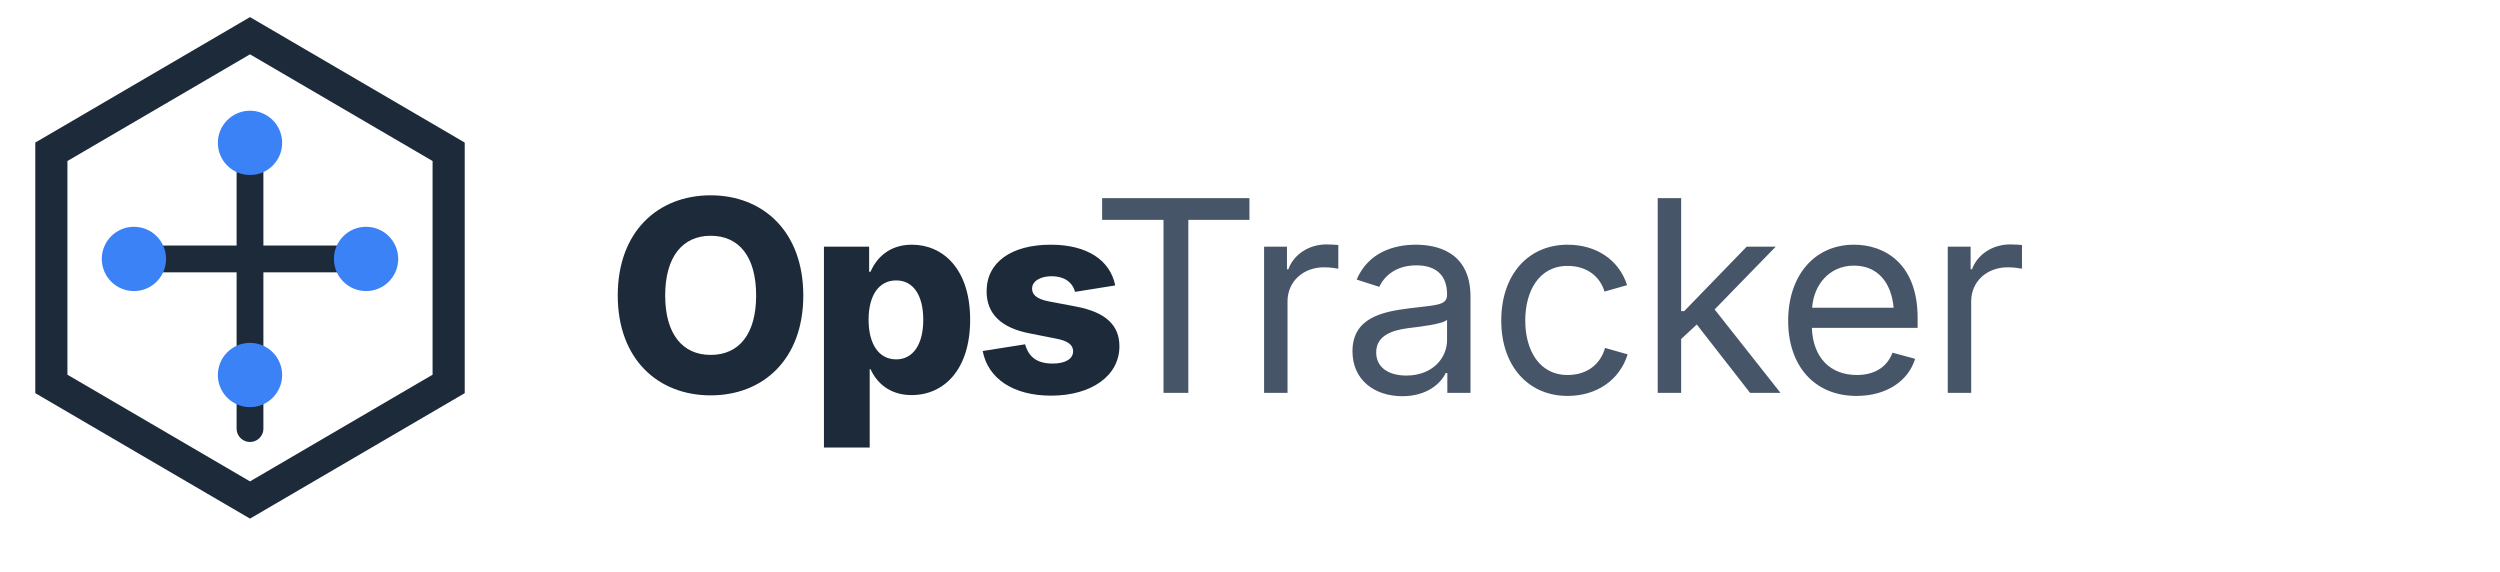
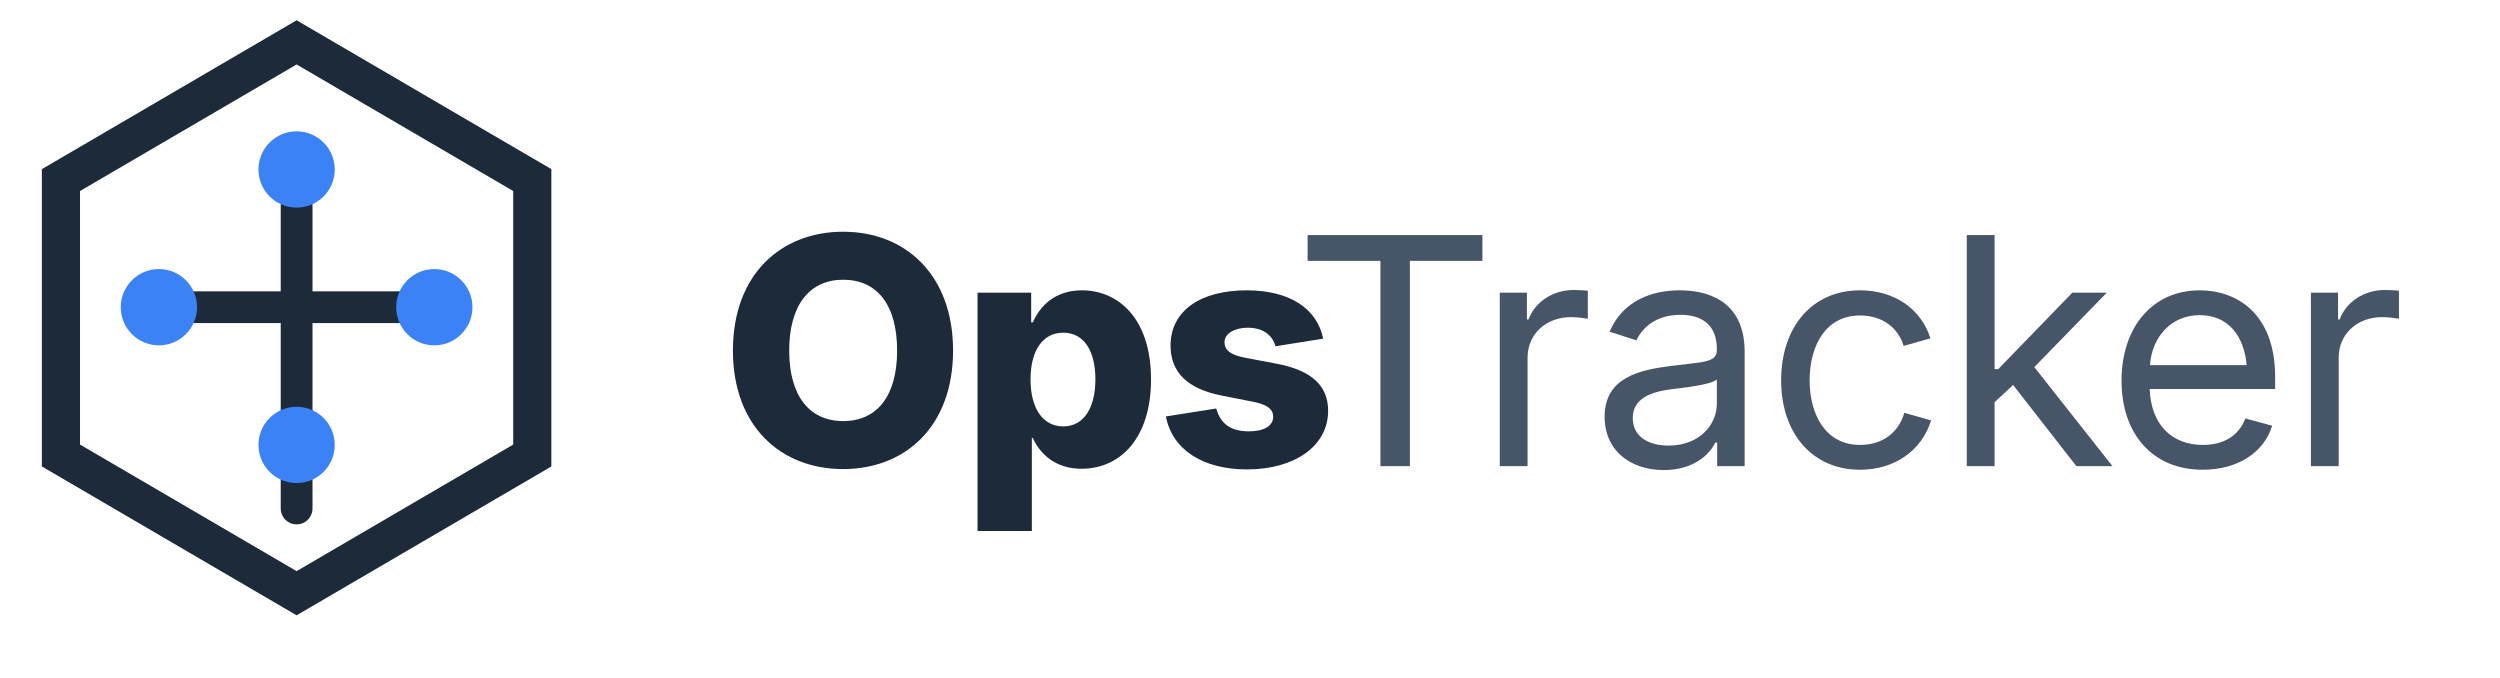
- <svg xmlns="http://www.w3.org/2000/svg" viewBox="0 0 140 32" fill="none" role="img" aria-label="Ops Tracker">
+ <svg xmlns="http://www.w3.org/2000/svg" viewBox="0 0 118 32" fill="none" role="img" aria-label="Ops Tracker">
  <g>
    <path d="M14 2L25.124 8.5V21.5L14 28L2.876 21.5V8.5L14 2Z" stroke="#1C2A3A" stroke-width="1.8" fill="none" />
    <line x1="14" y1="8" x2="14" y2="24" stroke="#1C2A3A" stroke-width="1.5" stroke-linecap="round" />
    <line x1="7" y1="14.5" x2="21" y2="14.5" stroke="#1C2A3A" stroke-width="1.5" stroke-linecap="round" />
    <circle cx="14" cy="8" r="1.8" fill="#3B82F6" />
    <circle cx="14" cy="21" r="1.8" fill="#3B82F6" />
    <circle cx="7.5" cy="14.5" r="1.8" fill="#3B82F6" />
    <circle cx="20.5" cy="14.5" r="1.8" fill="#3B82F6" />
  </g>
  <text x="34" y="22" font-family="system-ui, -apple-system, sans-serif" font-size="15" font-weight="800" fill="#1C2A3A" letter-spacing="-0.3">Ops</text>
  <text x="61" y="22" font-family="system-ui, -apple-system, sans-serif" font-size="15" font-weight="400" fill="#475569" letter-spacing="-0.2">Tracker</text>
</svg>
